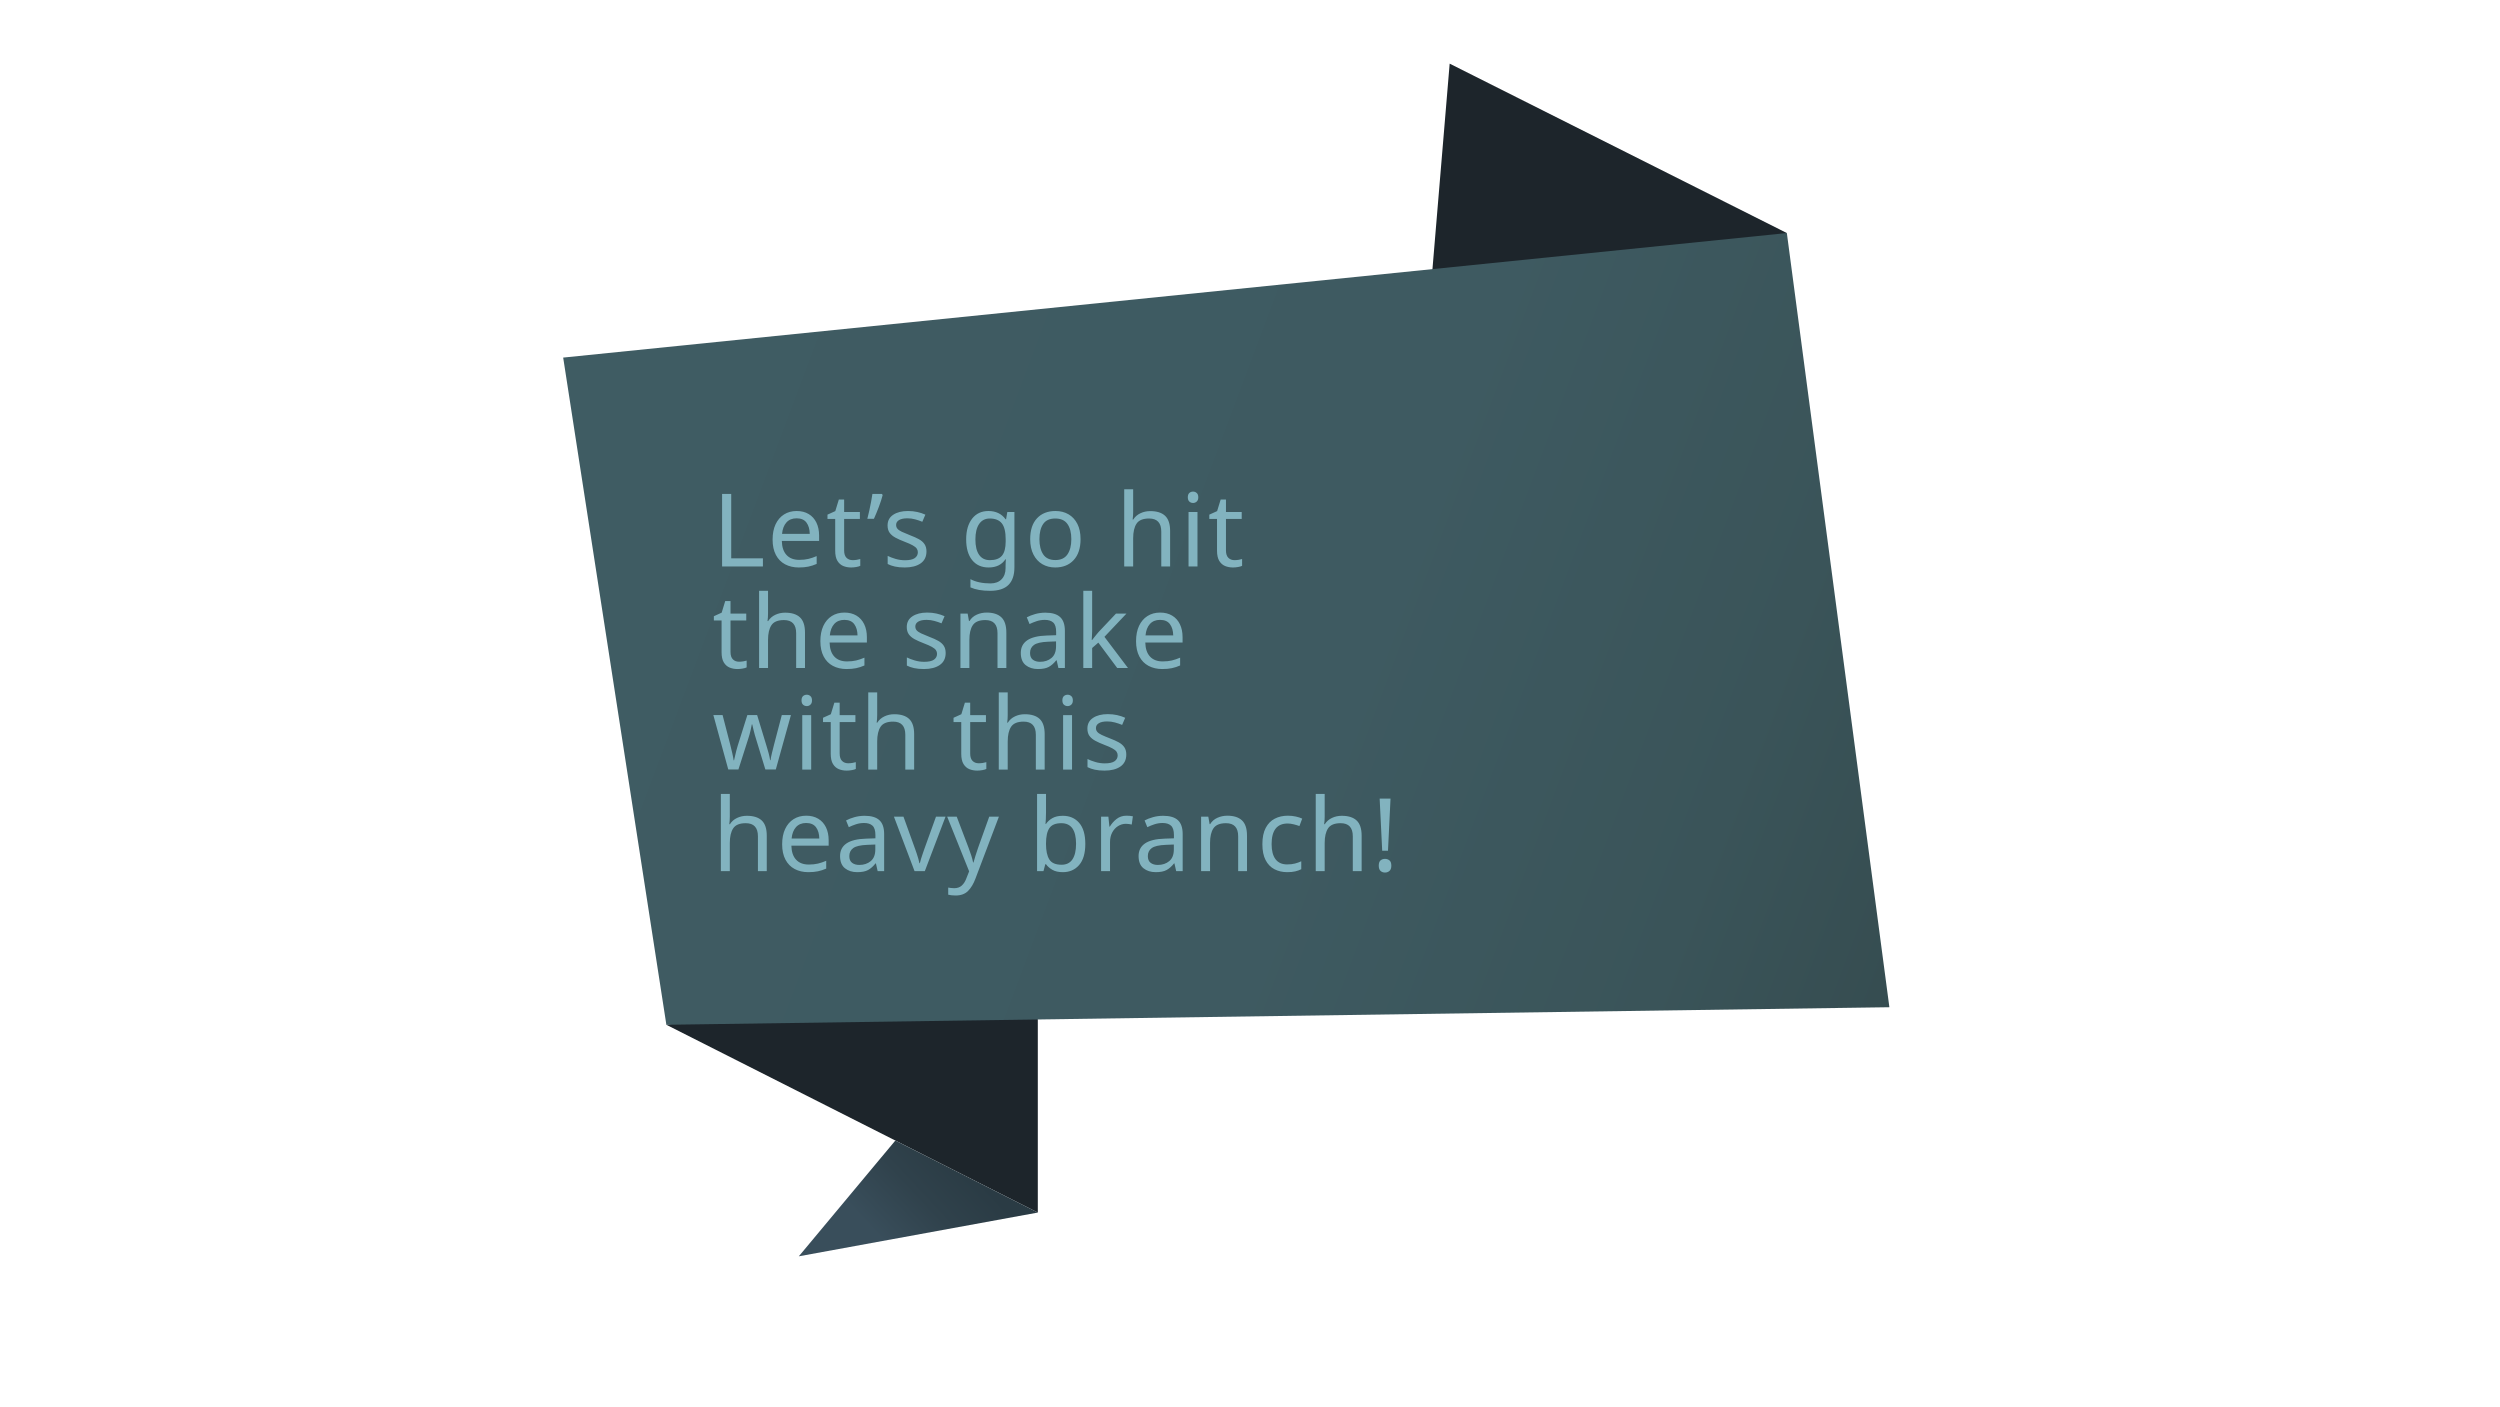
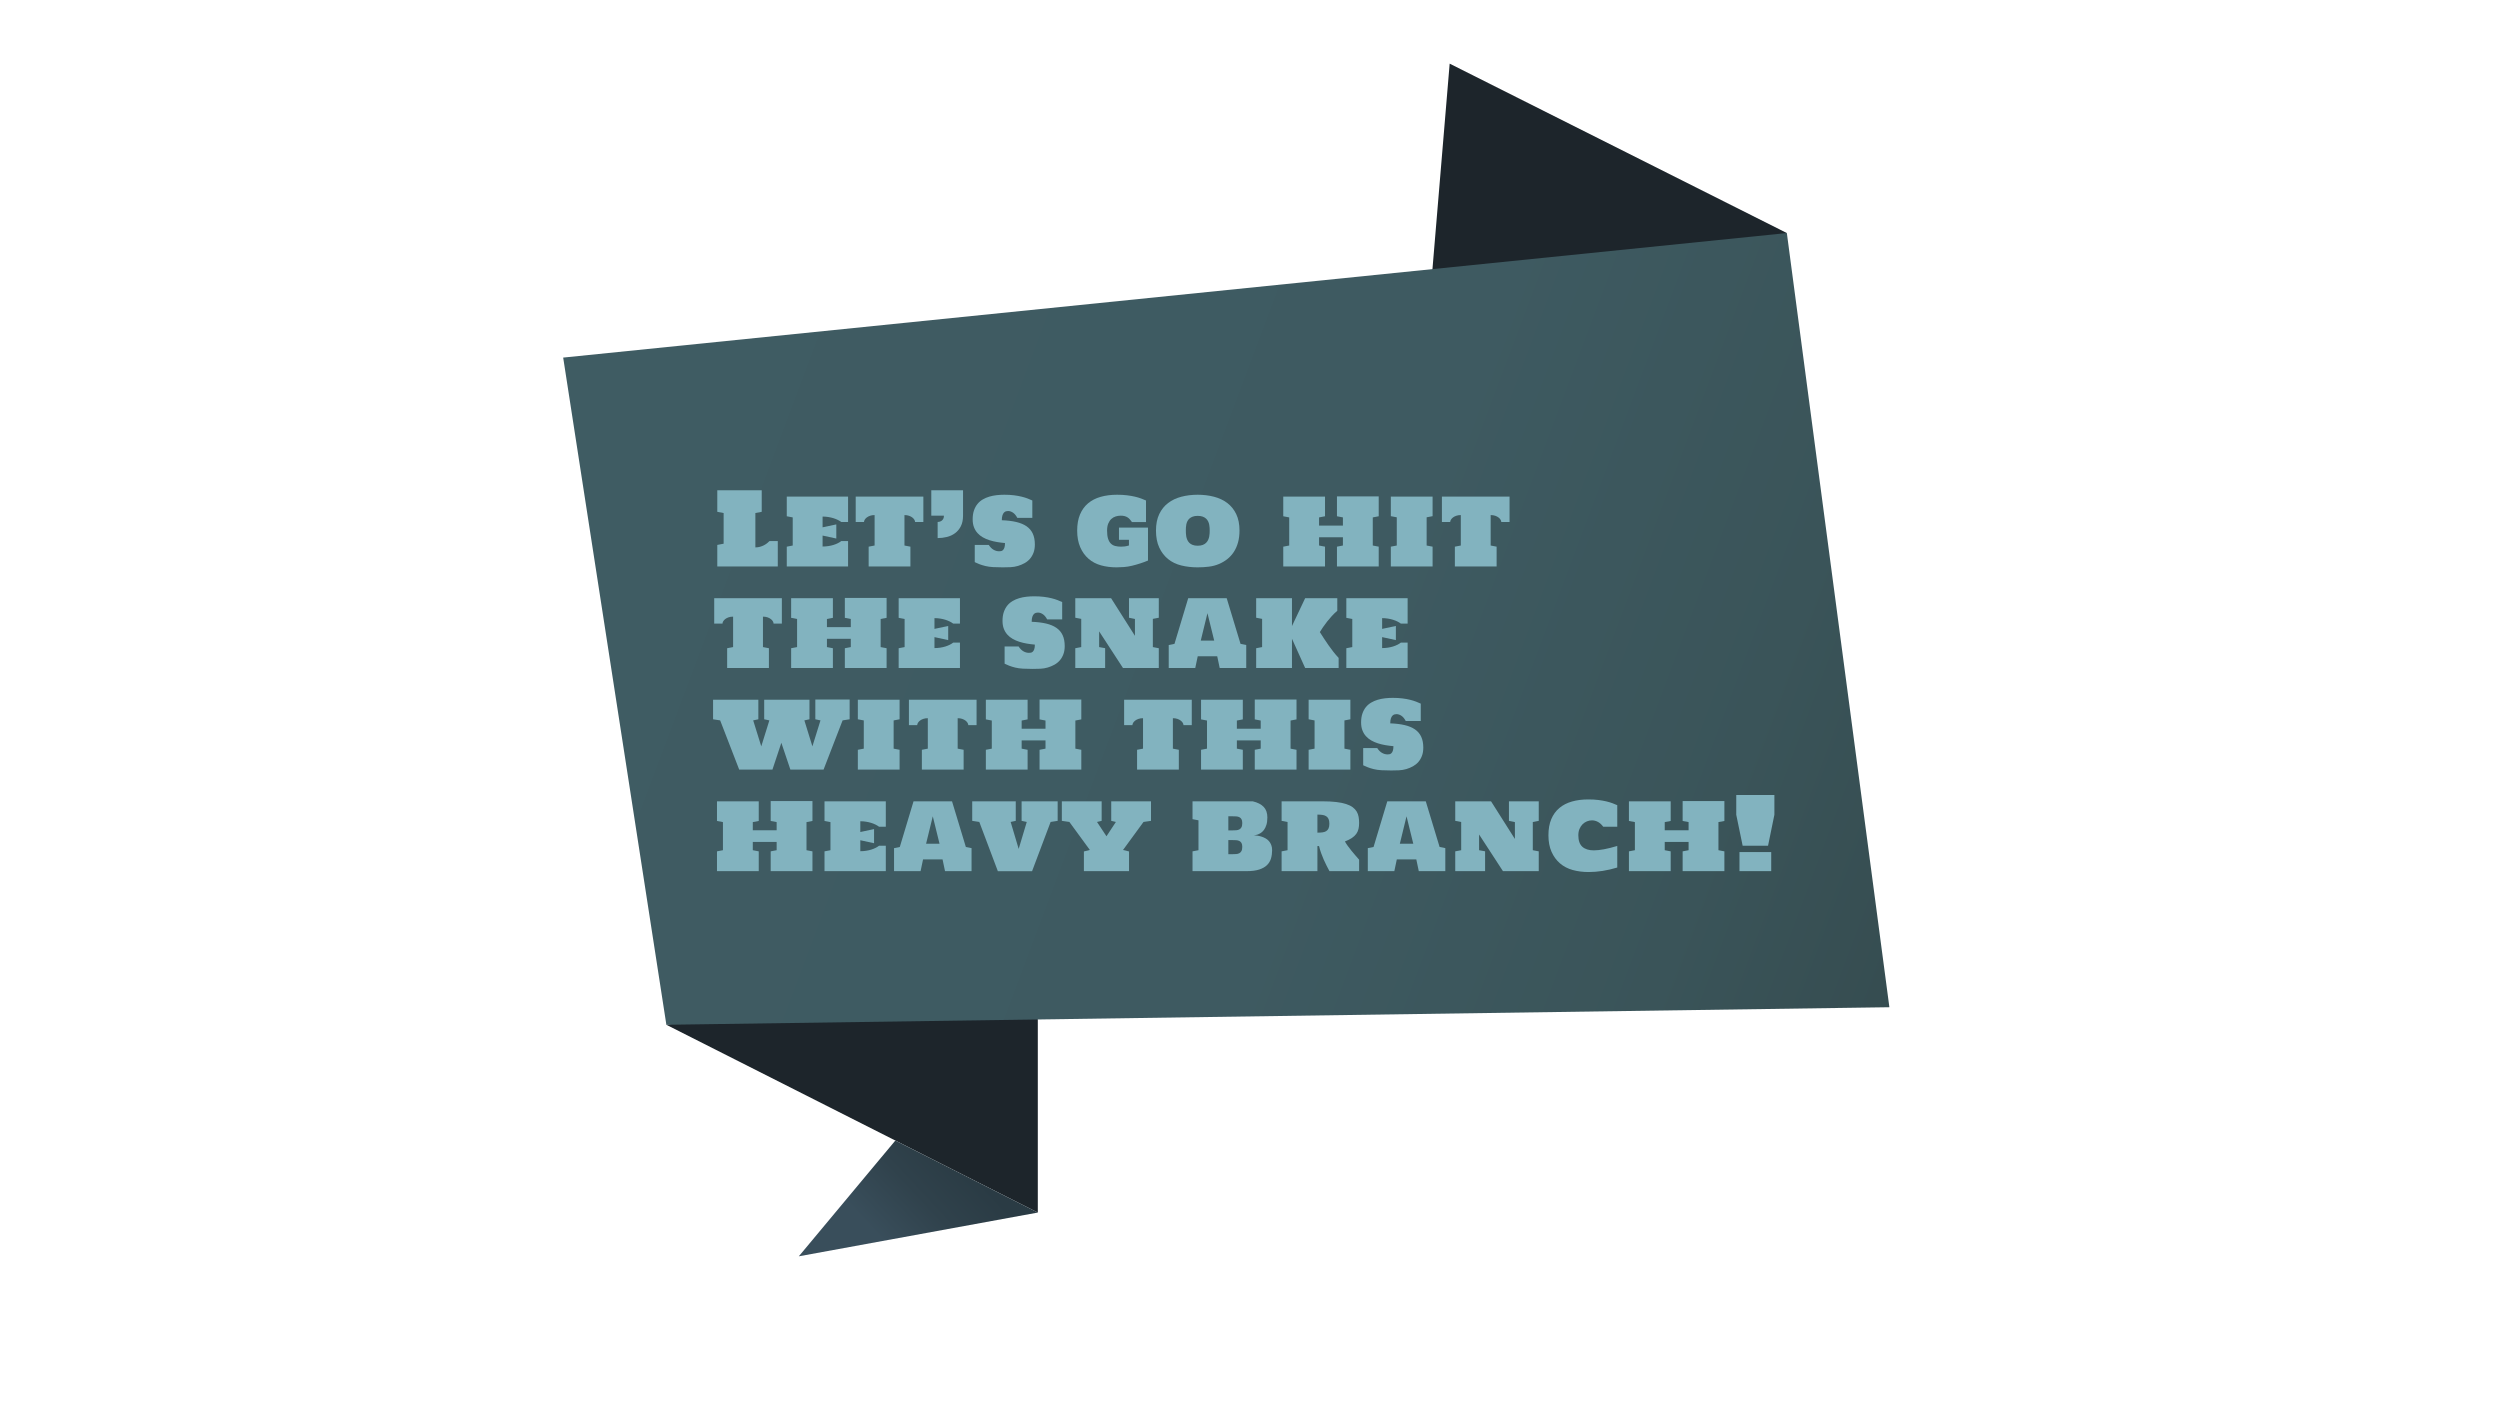
<svg xmlns="http://www.w3.org/2000/svg" version="1.1" x="0px" y="0px" width="1600px" height="900px" viewBox="0 0 1600 900" enable-background="new 0 0 1600 900" xml:space="preserve">
-   <g id="Layer_6" display="none">
+   <g id="Layer_3" display="none">
</g>
-   <g id="measurement_x5F_tools">
+   <g id="outlune">
    <polygon fill="#1D252B" points="646.946,618.774 426.475,655.857 664.2,776.034 664.2,652.446  " />
    <polygon fill="#1D252B" points="1088.566,193.683 1143.586,149.149 927.787,40.732 914.073,204.454  " />
    <linearGradient id="SVGID_1_" gradientUnits="userSpaceOnUse" x1="622.094" y1="749.731" x2="548.739" y2="818.308">
      <stop offset="0" style="stop-color:#2A3B44" />
      <stop offset="0.349" style="stop-color:#30424C" />
      <stop offset="0.719" style="stop-color:#394E5B" />
      <stop offset="0.76" style="stop-color:#394E5B" />
      <stop offset="1" style="stop-color:#394E5B" />
    </linearGradient>
    <polygon fill="url(#SVGID_1_)" points="664.2,776.034 511.229,804.039 573.021,729.94  " />
    <linearGradient id="SVGID_3_" gradientUnits="userSpaceOnUse" x1="370.48" y1="246.942" x2="1229.73" y2="569.378">
      <stop offset="0" style="stop-color:#3F5C63" />
      <stop offset="0.577" style="stop-color:#3E5A61" />
      <stop offset="0.851" style="stop-color:#3A5459" />
      <stop offset="1" style="stop-color:#364D51" />
    </linearGradient>
    <polygon fill="url(#SVGID_3_)" points="360.432,228.856 1143.586,149.149 1209.204,644.625 426.475,655.857  " />
-     <rect x="455.825" y="317.777" fill="none" width="724.017" height="312.446" />
-     <text transform="matrix(1 0 0 1 455.8248 362.5291)">
+     <g>
+       <path fill="#82B3BF" d="M483.437,350.342c1.016,0,1.968-0.122,2.856-0.365s1.714-0.556,2.476-0.937s1.454-0.814,2.079-1.301    c0.624-0.486,1.169-0.973,1.635-1.46h5.3v16.25h-38.721v-13.774l4.062-0.793v-19.615l-4.062-0.793v-13.774H487.5v13.774    l-4.062,0.793V350.342z" />
+       <path fill="#82B3BF" d="M526.449,337.487l8.792-1.872v9.046l-8.792-1.904v7.014c1.27,0,2.496-0.09,3.682-0.27    c1.185-0.18,2.285-0.429,3.301-0.746s1.946-0.688,2.793-1.111c0.846-0.422,1.576-0.877,2.19-1.364h4.348v16.25h-39.229v-12.663    l3.809-0.73v-17.996l-3.809-0.729v-12.568h39.229v16.25h-4.348c-0.614-0.466-1.345-0.909-2.19-1.333    c-0.847-0.423-1.777-0.793-2.793-1.111c-1.016-0.316-2.116-0.57-3.301-0.762c-1.186-0.189-2.412-0.285-3.682-0.285V337.487z" />
+       <path fill="#82B3BF" d="M559.748,329.648c-1.1,0-2.073,0.148-2.92,0.444c-0.846,0.297-1.555,0.666-2.126,1.111    c-0.571,0.443-1.005,0.926-1.302,1.443c-0.296,0.52-0.443,1-0.443,1.444h-5.301v-16.25h43.291v16.25h-5.301    c0-0.444-0.147-0.925-0.443-1.444c-0.297-0.518-0.73-1-1.302-1.443c-0.571-0.445-1.28-0.814-2.126-1.111    c-0.847-0.296-1.82-0.444-2.92-0.444v19.487l3.809,0.73v12.663h-26.725v-12.663l3.809-0.73V329.648z" />
+       <path fill="#82B3BF" d="M596.031,313.779h20.312v16.218c0,2.688-0.465,4.947-1.396,6.776c-0.931,1.831-2.158,3.312-3.682,4.443    s-3.258,1.942-5.205,2.429c-1.946,0.486-3.936,0.729-5.967,0.729v-10.283c0.402-0.021,0.836-0.095,1.302-0.222    c0.465-0.127,0.899-0.339,1.302-0.635c0.401-0.297,0.74-0.703,1.016-1.223c0.274-0.518,0.412-1.18,0.412-1.983h-8.094V313.779z" />
+       <path fill="#82B3BF" d="M662.307,348.469c0,1.967-0.28,3.708-0.841,5.221c-0.562,1.513-1.323,2.824-2.285,3.936    c-0.963,1.11-2.105,2.037-3.428,2.777c-1.323,0.74-2.746,1.338-4.27,1.793s-3.115,0.719-4.776,0.793s-3.316,0.111-4.967,0.111    c-2.285,0-4.349-0.053-6.188-0.158c-1.842-0.106-3.486-0.34-4.936-0.699c-1.45-0.359-2.729-0.756-3.841-1.189    c-1.11-0.434-2.09-0.862-2.936-1.285v-11.014h8.981c0.889,1.396,1.904,2.423,3.047,3.078c1.143,0.656,2.317,0.984,3.523,0.984    c0.359,0,0.762-0.031,1.206-0.096c0.444-0.062,0.856-0.264,1.237-0.603s0.704-0.862,0.969-1.571    c0.264-0.709,0.396-1.708,0.396-2.999c-1.714-0.147-3.412-0.365-5.094-0.65c-1.683-0.286-3.291-0.672-4.824-1.159    c-1.534-0.486-2.957-1.105-4.27-1.856c-1.312-0.751-2.449-1.661-3.411-2.729c-0.963-1.068-1.72-2.327-2.27-3.776    c-0.551-1.449-0.825-3.116-0.825-4.999c0-2.158,0.274-4.047,0.825-5.665c0.55-1.619,1.302-3.01,2.253-4.174    c0.953-1.163,2.079-2.126,3.381-2.888c1.301-0.762,2.702-1.365,4.205-1.81c1.502-0.444,3.067-0.757,4.697-0.937    c1.629-0.18,3.258-0.27,4.888-0.27c2.306,0,4.374,0.117,6.205,0.35c1.83,0.232,3.47,0.529,4.919,0.889s2.729,0.756,3.841,1.189    c1.11,0.434,2.1,0.852,2.968,1.254v11.108h-9.617c-0.805-1.523-1.725-2.634-2.762-3.333c-1.036-0.697-2.094-1.047-3.174-1.047    c-0.359,0-0.772,0.059-1.237,0.175c-0.466,0.116-0.899,0.376-1.302,0.777c-0.401,0.402-0.74,0.995-1.016,1.777    c-0.274,0.783-0.412,1.841-0.412,3.174c3.491,0.127,6.554,0.497,9.188,1.11c2.634,0.614,4.84,1.529,6.617,2.746    s3.11,2.782,3.999,4.697S662.307,345.739,662.307,348.469z" />
+       <path fill="#82B3BF" d="M689.392,339.583c0-3.979,0.604-7.411,1.81-10.3c1.206-2.888,2.92-5.269,5.142-7.141    c2.222-1.873,4.903-3.259,8.046-4.158c3.142-0.899,6.649-1.349,10.521-1.349c2.35,0,4.47,0.117,6.364,0.35    c1.894,0.232,3.597,0.529,5.109,0.889s2.846,0.756,3.999,1.189s2.174,0.852,3.062,1.254v13.807h-8.981    c-0.487-0.699-0.968-1.307-1.444-1.825c-0.476-0.519-0.989-0.941-1.539-1.27c-0.551-0.328-1.164-0.577-1.841-0.746    c-0.678-0.169-1.471-0.254-2.38-0.254c-1.101,0-2.175,0.164-3.222,0.492c-1.048,0.328-1.979,0.868-2.793,1.618    c-0.815,0.752-1.471,1.735-1.968,2.952c-0.498,1.217-0.746,2.714-0.746,4.491c0,2.073,0.201,3.771,0.604,5.094    c0.401,1.322,0.983,2.369,1.745,3.142s1.698,1.308,2.809,1.603c1.111,0.297,2.386,0.445,3.825,0.445    c0.762,0,1.549-0.053,2.364-0.159c0.814-0.105,1.698-0.307,2.649-0.603v-3.619h-6.379v-7.807h18.566v21.074    c-1.565,0.656-3.227,1.27-4.982,1.84c-1.757,0.572-3.518,1.069-5.284,1.492c-1.768,0.424-3.497,0.698-5.189,0.825    c-1.693,0.127-3.259,0.19-4.697,0.19c-3.534,0-6.835-0.424-9.902-1.27c-3.068-0.846-5.734-2.254-7.998-4.221    c-2.265-1.969-4.042-4.449-5.332-7.443C690.038,347.173,689.392,343.645,689.392,339.583z" />
+       <path fill="#82B3BF" d="M766.523,363.1c-3.724,0-7.21-0.396-10.457-1.19c-3.248-0.793-6.073-2.158-8.475-4.094    c-2.401-1.937-4.295-4.406-5.681-7.411c-1.387-3.004-2.079-6.611-2.079-10.822c0-4.127,0.692-7.645,2.079-10.554    c1.386-2.909,3.284-5.278,5.696-7.109c2.412-1.829,5.237-3.168,8.475-4.015c3.237-0.846,6.718-1.27,10.441-1.27    c3.703,0,7.179,0.424,10.427,1.27c3.247,0.847,6.083,2.186,8.506,4.015c2.422,1.831,4.332,4.2,5.729,7.109    s2.095,6.427,2.095,10.554c0,2.793-0.317,5.326-0.952,7.601s-1.529,4.296-2.682,6.062c-1.153,1.767-2.539,3.29-4.158,4.57    c-1.618,1.28-3.423,2.338-5.411,3.174c-1.989,0.836-4.126,1.396-6.411,1.682C771.379,362.958,769,363.1,766.523,363.1z     M766.523,330.156c-1.248,0-2.301,0.159-3.157,0.476c-0.857,0.318-1.566,0.73-2.127,1.238s-0.999,1.09-1.317,1.746    c-0.316,0.656-0.545,1.328-0.682,2.015c-0.138,0.688-0.223,1.365-0.254,2.031c-0.032,0.667-0.048,1.254-0.048,1.762    c0,0.487,0.011,1.063,0.032,1.729c0.021,0.667,0.095,1.365,0.222,2.095c0.127,0.73,0.338,1.455,0.635,2.175    c0.296,0.719,0.725,1.364,1.285,1.936s1.28,1.031,2.158,1.381c0.878,0.349,1.963,0.523,3.253,0.523    c1.27,0,2.344-0.169,3.222-0.508c0.878-0.338,1.598-0.788,2.158-1.349s1-1.19,1.317-1.889s0.545-1.401,0.683-2.11    c0.137-0.709,0.222-1.402,0.254-2.079c0.031-0.677,0.048-1.259,0.048-1.745c0-0.508-0.017-1.096-0.048-1.762    c-0.032-0.667-0.117-1.35-0.254-2.047c-0.138-0.699-0.365-1.381-0.683-2.048c-0.317-0.666-0.757-1.264-1.317-1.793    c-0.561-0.528-1.28-0.957-2.158-1.285S767.793,330.156,766.523,330.156z" />
+       <path fill="#82B3BF" d="M821.285,317.842h26.724v12.568l-3.809,0.729v5.237h15.267v-5.237l-3.809-0.729v-12.728h26.723v12.728    l-3.809,0.729v17.996l3.809,0.73v12.663h-26.723v-12.663l3.809-0.73v-5.301H844.2v5.301l3.809,0.73v12.663h-26.724v-12.663    l3.809-0.73v-17.996l-3.809-0.729V317.842z" />
+       <path fill="#82B3BF" d="M890.13,317.842h26.725v12.505l-3.809,0.73v18.059l3.809,0.73v12.663H890.13v-12.663l3.809-0.73v-18.059    l-3.809-0.73V317.842z" />
+       <path fill="#82B3BF" d="M934.919,329.648c-1.1,0-2.073,0.148-2.92,0.444c-0.846,0.297-1.555,0.666-2.126,1.111    c-0.571,0.443-1.005,0.926-1.302,1.443c-0.296,0.52-0.443,1-0.443,1.444h-5.301v-16.25h43.291v16.25h-5.301    c0-0.444-0.147-0.925-0.443-1.444c-0.297-0.518-0.73-1-1.302-1.443c-0.571-0.445-1.28-0.814-2.126-1.111    c-0.847-0.296-1.82-0.444-2.92-0.444v19.487l3.809,0.73v12.663h-26.725v-12.663l3.809-0.73V329.648z" />
+       <path fill="#82B3BF" d="M469.186,394.648c-1.1,0-2.073,0.148-2.92,0.444c-0.846,0.297-1.555,0.666-2.126,1.111    c-0.571,0.443-1.005,0.926-1.302,1.443c-0.296,0.52-0.443,1-0.443,1.444h-5.301v-16.25h43.291v16.25h-5.301    c0-0.444-0.147-0.925-0.443-1.444c-0.297-0.518-0.73-1-1.302-1.443c-0.571-0.445-1.28-0.814-2.126-1.111    c-0.847-0.296-1.82-0.444-2.92-0.444v19.487l3.809,0.73v12.663h-26.725v-12.663l3.809-0.73V394.648z" />
+       <path fill="#82B3BF" d="M506.327,382.842h26.724v12.568l-3.809,0.729v5.237h15.267v-5.237l-3.809-0.729v-12.728h26.723v12.728    l-3.809,0.729v17.996l3.809,0.73v12.663H540.7v-12.663l3.809-0.73v-5.301h-15.267v5.301l3.809,0.73v12.663h-26.724v-12.663    l3.809-0.73v-17.996l-3.809-0.729V382.842z" />
+       <path fill="#82B3BF" d="M598.057,402.487l8.792-1.872v9.046l-8.792-1.904v7.014c1.27,0,2.496-0.09,3.682-0.27    c1.185-0.18,2.285-0.429,3.301-0.746s1.946-0.688,2.793-1.111c0.846-0.422,1.576-0.877,2.19-1.364h4.348v16.25h-39.229v-12.663    l3.809-0.73v-17.996l-3.809-0.729v-12.568h39.229v16.25h-4.348c-0.614-0.466-1.345-0.909-2.19-1.333    c-0.847-0.423-1.777-0.793-2.793-1.111c-1.016-0.316-2.116-0.57-3.301-0.762c-1.186-0.189-2.412-0.285-3.682-0.285V402.487z" />
+       <path fill="#82B3BF" d="M681.415,413.469c0,1.967-0.28,3.708-0.841,5.221c-0.562,1.513-1.323,2.824-2.285,3.936    c-0.963,1.11-2.105,2.036-3.428,2.776c-1.323,0.741-2.746,1.339-4.27,1.794c-1.523,0.454-3.115,0.719-4.776,0.793    s-3.316,0.111-4.967,0.111c-2.285,0-4.349-0.053-6.188-0.159c-1.842-0.105-3.486-0.338-4.936-0.697    c-1.45-0.36-2.729-0.757-3.841-1.19c-1.11-0.434-2.09-0.862-2.936-1.286v-11.013h8.981c0.889,1.396,1.904,2.423,3.047,3.078    c1.143,0.656,2.317,0.984,3.523,0.984c0.359,0,0.762-0.031,1.206-0.096c0.444-0.062,0.856-0.264,1.237-0.603    s0.704-0.862,0.969-1.571c0.264-0.709,0.396-1.708,0.396-2.999c-1.714-0.147-3.412-0.365-5.094-0.65    c-1.683-0.286-3.291-0.672-4.824-1.159c-1.534-0.486-2.957-1.105-4.27-1.856c-1.312-0.751-2.449-1.661-3.411-2.729    c-0.963-1.068-1.72-2.327-2.27-3.776c-0.551-1.449-0.825-3.116-0.825-4.999c0-2.158,0.274-4.047,0.825-5.665    c0.55-1.619,1.302-3.01,2.253-4.174c0.953-1.163,2.079-2.126,3.381-2.888c1.301-0.762,2.702-1.365,4.205-1.81    c1.502-0.444,3.067-0.757,4.697-0.937c1.629-0.18,3.258-0.27,4.888-0.27c2.306,0,4.374,0.117,6.205,0.35    c1.83,0.232,3.47,0.529,4.919,0.889s2.729,0.756,3.841,1.189c1.11,0.434,2.1,0.852,2.968,1.254v11.108h-9.617    c-0.805-1.523-1.725-2.634-2.762-3.333c-1.036-0.697-2.094-1.047-3.174-1.047c-0.359,0-0.772,0.059-1.237,0.175    c-0.466,0.116-0.899,0.376-1.302,0.777c-0.401,0.402-0.74,0.995-1.016,1.777c-0.274,0.783-0.412,1.841-0.412,3.174    c3.491,0.127,6.554,0.497,9.188,1.11c2.634,0.614,4.84,1.529,6.617,2.746s3.11,2.782,3.999,4.697S681.415,410.739,681.415,413.469    z" />
+       <path fill="#82B3BF" d="M703.448,404.075v10.061l3.841,0.698v12.695h-19.107v-12.663l3.809-0.73v-18.059l-3.809-0.73v-12.505    h22.916l15.266,24.089v-10.791l-3.809-0.793v-12.505h19.074v12.505l-3.809,0.73v18.059l3.809,0.73v12.663h-22.914L703.448,404.075    z" />
+       <path fill="#82B3BF" d="M780.61,427.529l-1.587-7.522h-12.474l-1.586,7.522h-16.98v-14.727l3.682-0.729l8.791-29.231h24.629    l8.855,29.231l3.65,0.729v14.727H780.61z M768.486,409.977h8.601l-4.316-17.551L768.486,409.977z" />
+       <path fill="#82B3BF" d="M856.724,427.529H835.3l-8.441-18.726v18.726h-22.916v-12.663l3.809-0.73v-18.059l-3.809-0.73v-12.505    h22.916v17.837l8.441-17.837h20.566v8.062c-1.248,1.059-2.406,2.169-3.475,3.332c-1.069,1.164-2.068,2.339-3,3.523    c-0.931,1.186-1.788,2.349-2.57,3.491c-0.783,1.143-1.492,2.232-2.127,3.269c0.826,1.312,1.703,2.683,2.635,4.11    c0.931,1.429,1.898,2.862,2.904,4.301c1.005,1.438,2.052,2.852,3.142,4.237s2.206,2.682,3.349,3.888V427.529z" />
+       <path fill="#82B3BF" d="M884.565,402.487l8.792-1.872v9.046l-8.792-1.904v7.014c1.27,0,2.496-0.09,3.682-0.27    c1.185-0.18,2.285-0.429,3.301-0.746s1.946-0.688,2.793-1.111c0.846-0.422,1.576-0.877,2.19-1.364h4.348v16.25H861.65v-12.663    l3.809-0.73v-17.996l-3.809-0.729v-12.568h39.229v16.25h-4.348c-0.614-0.466-1.345-0.909-2.19-1.333    c-0.847-0.423-1.777-0.793-2.793-1.111c-1.016-0.316-2.116-0.57-3.301-0.762c-1.186-0.189-2.412-0.285-3.682-0.285V402.487z" />
+       <path fill="#82B3BF" d="M473.09,492.56l-12.188-31.516l-4.539-0.698v-12.505h28.978v12.505l-3.301,0.698l5.173,16.631    l5.174-16.631l-3.301-0.698v-12.505h28.977v12.505l-3.269,0.698l5.142,16.631l5.174-16.631l-3.301-0.698v-12.663h21.963v12.663    l-4.508,0.698l-12.188,31.516h-21.232l-5.776-17.17l-5.713,17.17H473.09z" />
+       <path fill="#82B3BF" d="M549.014,447.842h26.725v12.505l-3.809,0.729v18.06l3.809,0.729v12.664h-26.725v-12.664l3.809-0.729    v-18.06l-3.809-0.729V447.842z" />
+       <path fill="#82B3BF" d="M593.803,459.648c-1.1,0-2.073,0.148-2.92,0.444c-0.846,0.297-1.555,0.667-2.126,1.11    c-0.571,0.445-1.005,0.927-1.302,1.444c-0.296,0.519-0.443,1-0.443,1.444h-5.301v-16.25h43.291v16.25h-5.301    c0-0.444-0.147-0.926-0.443-1.444c-0.297-0.518-0.73-0.999-1.302-1.444c-0.571-0.443-1.28-0.813-2.126-1.11    c-0.847-0.296-1.82-0.444-2.92-0.444v19.487l3.809,0.729v12.664h-26.725v-12.664l3.809-0.729V459.648z" />
+       <path fill="#82B3BF" d="M630.944,447.842h26.724v12.568l-3.809,0.73v5.236h15.267v-5.236l-3.809-0.73v-12.727h26.723v12.727    l-3.809,0.73v17.995l3.809,0.729v12.664h-26.723v-12.664l3.809-0.729v-5.3h-15.267v5.3l3.809,0.729v12.664h-26.724v-12.664    l3.809-0.729V461.14l-3.809-0.73V447.842z" />
+       <path fill="#82B3BF" d="M731.535,459.648c-1.1,0-2.073,0.148-2.92,0.444c-0.846,0.297-1.555,0.667-2.126,1.11    c-0.571,0.445-1.005,0.927-1.302,1.444c-0.296,0.519-0.443,1-0.443,1.444h-5.301v-16.25h43.291v16.25h-5.301    c0-0.444-0.147-0.926-0.443-1.444c-0.297-0.518-0.73-0.999-1.302-1.444c-0.571-0.443-1.28-0.813-2.126-1.11    c-0.847-0.296-1.82-0.444-2.92-0.444v19.487l3.809,0.729v12.664h-26.725v-12.664l3.809-0.729V459.648z" />
+       <path fill="#82B3BF" d="M768.675,447.842h26.724v12.568l-3.809,0.73v5.236h15.267v-5.236l-3.809-0.73v-12.727h26.723v12.727    l-3.809,0.73v17.995l3.809,0.729v12.664h-26.723v-12.664l3.809-0.729v-5.3H791.59v5.3l3.809,0.729v12.664h-26.724v-12.664    l3.809-0.729V461.14l-3.809-0.73V447.842z" />
+       <path fill="#82B3BF" d="M837.521,447.842h26.725v12.505l-3.809,0.729v18.06l3.809,0.729v12.664h-26.725v-12.664l3.809-0.729    v-18.06l-3.809-0.729V447.842z" />
+       <path fill="#82B3BF" d="M910.907,478.469c0,1.969-0.28,3.709-0.841,5.222c-0.562,1.513-1.323,2.824-2.285,3.936    c-0.963,1.11-2.105,2.036-3.428,2.776c-1.323,0.741-2.746,1.339-4.27,1.794c-1.523,0.454-3.115,0.719-4.776,0.793    s-3.316,0.111-4.967,0.111c-2.285,0-4.349-0.053-6.188-0.159c-1.842-0.105-3.486-0.338-4.936-0.697    c-1.45-0.36-2.729-0.757-3.841-1.19c-1.11-0.434-2.09-0.862-2.936-1.286v-11.013h8.981c0.889,1.396,1.904,2.423,3.047,3.079    c1.143,0.655,2.317,0.983,3.523,0.983c0.359,0,0.762-0.032,1.206-0.095c0.444-0.064,0.856-0.265,1.237-0.604    c0.381-0.338,0.704-0.862,0.969-1.571c0.264-0.708,0.396-1.708,0.396-2.999c-1.714-0.147-3.412-0.365-5.094-0.65    c-1.683-0.286-3.291-0.672-4.824-1.158c-1.534-0.487-2.957-1.105-4.27-1.857c-1.312-0.751-2.449-1.66-3.411-2.729    c-0.963-1.068-1.72-2.327-2.27-3.776c-0.551-1.449-0.825-3.115-0.825-4.999c0-2.158,0.274-4.047,0.825-5.665    c0.55-1.619,1.302-3.01,2.253-4.174c0.953-1.163,2.079-2.127,3.381-2.889c1.301-0.762,2.702-1.364,4.205-1.809    c1.502-0.444,3.067-0.756,4.697-0.937c1.629-0.18,3.258-0.27,4.888-0.27c2.306,0,4.374,0.116,6.205,0.349    c1.83,0.233,3.47,0.529,4.919,0.889c1.449,0.36,2.729,0.757,3.841,1.19c1.11,0.435,2.1,0.853,2.968,1.254v11.108h-9.617    c-0.805-1.523-1.725-2.635-2.762-3.332c-1.036-0.699-2.094-1.048-3.174-1.048c-0.359,0-0.772,0.059-1.237,0.175    c-0.466,0.116-0.899,0.376-1.302,0.777c-0.401,0.402-0.74,0.995-1.016,1.777c-0.274,0.783-0.412,1.841-0.412,3.174    c3.491,0.127,6.554,0.497,9.188,1.111c2.634,0.613,4.84,1.528,6.617,2.745s3.11,2.782,3.999,4.697S910.907,475.74,910.907,478.469    z" />
+       <path fill="#82B3BF" d="M458.872,512.842h26.724v12.568l-3.809,0.73v5.236h15.267v-5.236l-3.809-0.73v-12.727h26.723v12.727    l-3.809,0.73v17.995l3.809,0.729v12.664h-26.723v-12.664l3.809-0.729v-5.3h-15.267v5.3l3.809,0.729v12.664h-26.724v-12.664    l3.809-0.729V526.14l-3.809-0.73V512.842z" />
+       <path fill="#82B3BF" d="M550.602,532.488l8.792-1.873v9.045l-8.792-1.904v7.015c1.27,0,2.496-0.09,3.682-0.27    c1.185-0.18,2.285-0.429,3.301-0.746s1.946-0.688,2.793-1.11c0.846-0.424,1.576-0.878,2.19-1.365h4.348v16.25h-39.229v-12.664    l3.809-0.729V526.14l-3.809-0.73v-12.568h39.229v16.25h-4.348c-0.614-0.465-1.345-0.909-2.19-1.333    c-0.847-0.423-1.777-0.794-2.793-1.11c-1.016-0.318-2.116-0.572-3.301-0.762c-1.186-0.191-2.412-0.286-3.682-0.286V532.488z" />
+       <path fill="#82B3BF" d="M604.818,557.529l-1.587-7.521h-12.474l-1.586,7.521h-16.98v-14.727l3.682-0.73l8.791-29.23h24.629    l8.855,29.23l3.65,0.73v14.727H604.818z M592.694,539.978h8.601l-4.316-17.552L592.694,539.978z" />
+       <path fill="#82B3BF" d="M638.626,557.56l-11.87-31.516l-4.539-0.698v-12.505h27.867v12.505l-3.27,0.698l5.142,17.266l5.173-17.266    l-3.301-0.698v-12.505h23.074v12.505l-4.507,0.698l-11.87,31.516H638.626z" />
+       <path fill="#82B3BF" d="M693.697,557.529v-12.6l3.809-0.953l-13.107-17.932l-4.824-0.698v-12.505h25.486v12.505l-2.984,0.698    l6.062,9.172l6.03-9.172l-2.983-0.698v-12.505h25.454v12.505l-4.792,0.698l-13.108,17.932l3.841,0.953v12.6H693.697z" />
+       <path fill="#82B3BF" d="M801.748,512.842c3.131,0.741,5.475,1.936,7.03,3.586c1.555,1.65,2.333,3.894,2.333,6.729    c0,1.904-0.212,3.513-0.635,4.824c-0.424,1.312-0.958,2.392-1.604,3.238c-0.646,0.846-1.344,1.497-2.095,1.951    c-0.751,0.455-1.449,0.789-2.095,1c-0.646,0.212-1.401,0.35-2.27,0.412c0.762,0.043,1.588,0.133,2.477,0.271    s1.766,0.349,2.634,0.635c0.867,0.285,1.703,0.656,2.507,1.11c0.805,0.455,1.508,1.031,2.111,1.73    c0.603,0.697,1.089,1.523,1.46,2.475c0.37,0.953,0.556,2.063,0.556,3.333c0,1.904-0.244,3.677-0.73,5.316    c-0.487,1.64-1.349,3.058-2.587,4.253c-1.237,1.195-2.903,2.132-4.999,2.809c-2.094,0.678-4.76,1.016-7.998,1.016h-34.626v-12.664    l3.809-0.729v-19.138l-3.809-0.73v-11.426H801.748z M795.05,526.743c0-1.079-0.174-1.909-0.523-2.491    c-0.349-0.582-0.814-1.011-1.396-1.285c-0.582-0.275-1.237-0.434-1.968-0.477c-0.729-0.042-1.476-0.063-2.237-0.063h-2.793v9.014    h2.793c0.762,0,1.508-0.026,2.237-0.079c0.73-0.053,1.386-0.223,1.968-0.508c0.582-0.286,1.048-0.746,1.396-1.381    C794.877,528.838,795.05,527.928,795.05,526.743z M795.05,541.945c0-1.078-0.174-1.904-0.523-2.475    c-0.349-0.572-0.814-0.995-1.396-1.27c-0.582-0.275-1.237-0.434-1.968-0.477c-0.729-0.042-1.476-0.063-2.237-0.063h-2.793v9.014    h2.793c0.762,0,1.508-0.026,2.237-0.079c0.73-0.053,1.386-0.228,1.968-0.523c0.582-0.297,1.048-0.762,1.396-1.396    C794.877,544.041,795.05,543.131,795.05,541.945z" />
+       <path fill="#82B3BF" d="M869.834,557.529h-18.979c-0.593-1.1-1.206-2.27-1.841-3.507c-0.635-1.238-1.249-2.534-1.841-3.888    c-0.593-1.354-1.148-2.751-1.666-4.189c-0.519-1.439-0.958-2.92-1.317-4.443h-1.047v16.027h-22.916v-12.664l3.809-0.729v-18.06    l-3.809-0.729v-12.505h25.994c3.448,0,6.427,0.148,8.935,0.444c2.507,0.297,4.634,0.729,6.379,1.302    c1.746,0.57,3.158,1.264,4.237,2.078c1.079,0.815,1.92,1.735,2.523,2.762c0.603,1.026,1.01,2.153,1.222,3.38    c0.211,1.228,0.317,2.528,0.317,3.903c0,1.396-0.133,2.666-0.396,3.809c-0.265,1.143-0.735,2.19-1.412,3.143    c-0.678,0.952-1.604,1.825-2.777,2.618c-1.175,0.794-2.672,1.54-4.491,2.237c0.381,0.762,0.946,1.667,1.698,2.714    c0.751,1.048,1.57,2.116,2.459,3.206s1.772,2.143,2.65,3.158s1.635,1.883,2.27,2.602V557.529z M843.142,532.9    c1.163,0,2.216-0.058,3.157-0.175c0.941-0.116,1.746-0.37,2.412-0.762c0.667-0.391,1.18-0.968,1.54-1.729    c0.359-0.762,0.539-1.788,0.539-3.078c0-1.27-0.18-2.285-0.539-3.047c-0.36-0.762-0.873-1.35-1.54-1.762    c-0.666-0.413-1.471-0.683-2.412-0.81s-1.994-0.19-3.157-0.19V532.9z" />
+       <path fill="#82B3BF" d="M908.021,557.529l-1.587-7.521h-12.474l-1.586,7.521h-16.98v-14.727l3.682-0.73l8.791-29.23h24.629    l8.855,29.23l3.65,0.73v14.727H908.021z M895.897,539.978h8.601l-4.316-17.552L895.897,539.978z" />
+       <path fill="#82B3BF" d="M946.62,534.074v10.062l3.841,0.698v12.695h-19.107v-12.664l3.809-0.729v-18.06l-3.809-0.729v-12.505    h22.916l15.266,24.09V526.14l-3.809-0.794v-12.505H984.8v12.505l-3.809,0.729v18.06l3.809,0.729v12.664h-22.914L946.62,534.074z" />
+       <path fill="#82B3BF" d="M1010.134,534.582c0,3.365,0.857,5.814,2.57,7.348c1.715,1.534,4.147,2.301,7.301,2.301    c1.861,0,4.046-0.232,6.554-0.697c2.507-0.466,5.337-1.175,8.489-2.127v13.807c-6.348,1.925-12.452,2.888-18.313,2.888    c-3.64,0-7.025-0.429-10.156-1.285c-3.132-0.857-5.851-2.27-8.156-4.237c-2.307-1.968-4.121-4.448-5.443-7.442    c-1.323-2.994-1.984-6.512-1.984-10.554c0-3.998,0.608-7.442,1.825-10.33c1.217-2.889,2.941-5.269,5.174-7.142    c2.231-1.872,4.914-3.253,8.046-4.142c3.131-0.889,6.622-1.333,10.473-1.333c2.35,0,4.47,0.116,6.364,0.349    c1.894,0.233,3.597,0.529,5.109,0.889c1.513,0.36,2.846,0.757,3.999,1.19c1.153,0.435,2.174,0.853,3.062,1.254v13.806h-8.981    c-1.016-1.396-2.138-2.428-3.364-3.094c-1.228-0.667-2.508-1-3.84-1c-1.101,0-2.175,0.212-3.222,0.635    c-1.048,0.424-1.979,1.042-2.793,1.856c-0.815,0.815-1.471,1.814-1.968,2.999C1010.382,531.705,1010.134,533.058,1010.134,534.582    z" />
+       <path fill="#82B3BF" d="M1042.515,512.842h26.724v12.568l-3.809,0.73v5.236h15.267v-5.236l-3.809-0.73v-12.727h26.723v12.727    l-3.809,0.73v17.995l3.809,0.729v12.664h-26.723v-12.664l3.809-0.729v-5.3h-15.267v5.3l3.809,0.729v12.664h-26.724v-12.664    l3.809-0.729V526.14l-3.809-0.73V512.842z" />
+       <path fill="#82B3BF" d="M1111.203,521.443v-12.664h24.406v12.664l-4.062,19.836h-16.25L1111.203,521.443z M1113.265,545.342    h20.312v12.188h-20.312V545.342z" />
+     </g>
+   </g>
+   <g id="fonts" display="none">
+     <polygon display="inline" fill="#1D252B" points="646.946,618.774 426.475,655.857 664.2,776.034 664.2,652.446  " />
+     <polygon display="inline" fill="#1D252B" points="1088.566,193.683 1143.586,149.149 927.787,40.732 914.073,204.454  " />
+     <linearGradient id="SVGID_4_" gradientUnits="userSpaceOnUse" x1="622.094" y1="749.731" x2="548.739" y2="818.308">
+       <stop offset="0" style="stop-color:#2A3B44" />
+       <stop offset="0.349" style="stop-color:#30424C" />
+       <stop offset="0.719" style="stop-color:#394E5B" />
+       <stop offset="0.76" style="stop-color:#394E5B" />
+       <stop offset="1" style="stop-color:#394E5B" />
+     </linearGradient>
+     <polygon display="inline" fill="url(#SVGID_4_)" points="664.2,776.034 511.229,804.039 573.021,729.94  " />
+     <linearGradient id="SVGID_6_" gradientUnits="userSpaceOnUse" x1="370.48" y1="246.942" x2="1229.73" y2="569.378">
+       <stop offset="0" style="stop-color:#3F5C63" />
+       <stop offset="0.577" style="stop-color:#3E5A61" />
+       <stop offset="0.851" style="stop-color:#3A5459" />
+       <stop offset="1" style="stop-color:#364D51" />
+     </linearGradient>
+     <polygon display="inline" fill="url(#SVGID_6_)" points="360.432,228.856 1143.586,149.149 1209.204,644.625 426.475,655.857  " />
+     <rect x="455.825" y="317.777" display="inline" fill="none" width="724.017" height="312.446" />
+     <text transform="matrix(1 0 0 1 455.8248 362.5291)" display="inline">
      <tspan x="0" y="0" fill="#82B3BF" font-family="'HoltwoodOneSC'" font-size="65" letter-spacing="1">Let’s go hit </tspan>
      <tspan x="0" y="65" fill="#82B3BF" font-family="'HoltwoodOneSC'" font-size="65" letter-spacing="1">the snake </tspan>
      <tspan x="0" y="130" fill="#82B3BF" font-family="'HoltwoodOneSC'" font-size="65" letter-spacing="1">with this </tspan>
      <tspan x="0" y="195" fill="#82B3BF" font-family="'HoltwoodOneSC'" font-size="65" letter-spacing="1">heavy branch!</tspan>
      <tspan x="688.201" y="195" fill="#82B3BF" font-family="'HoltwoodOneSC'" font-size="65" letter-spacing="11">	</tspan>
    </text>
  </g>
</svg>
